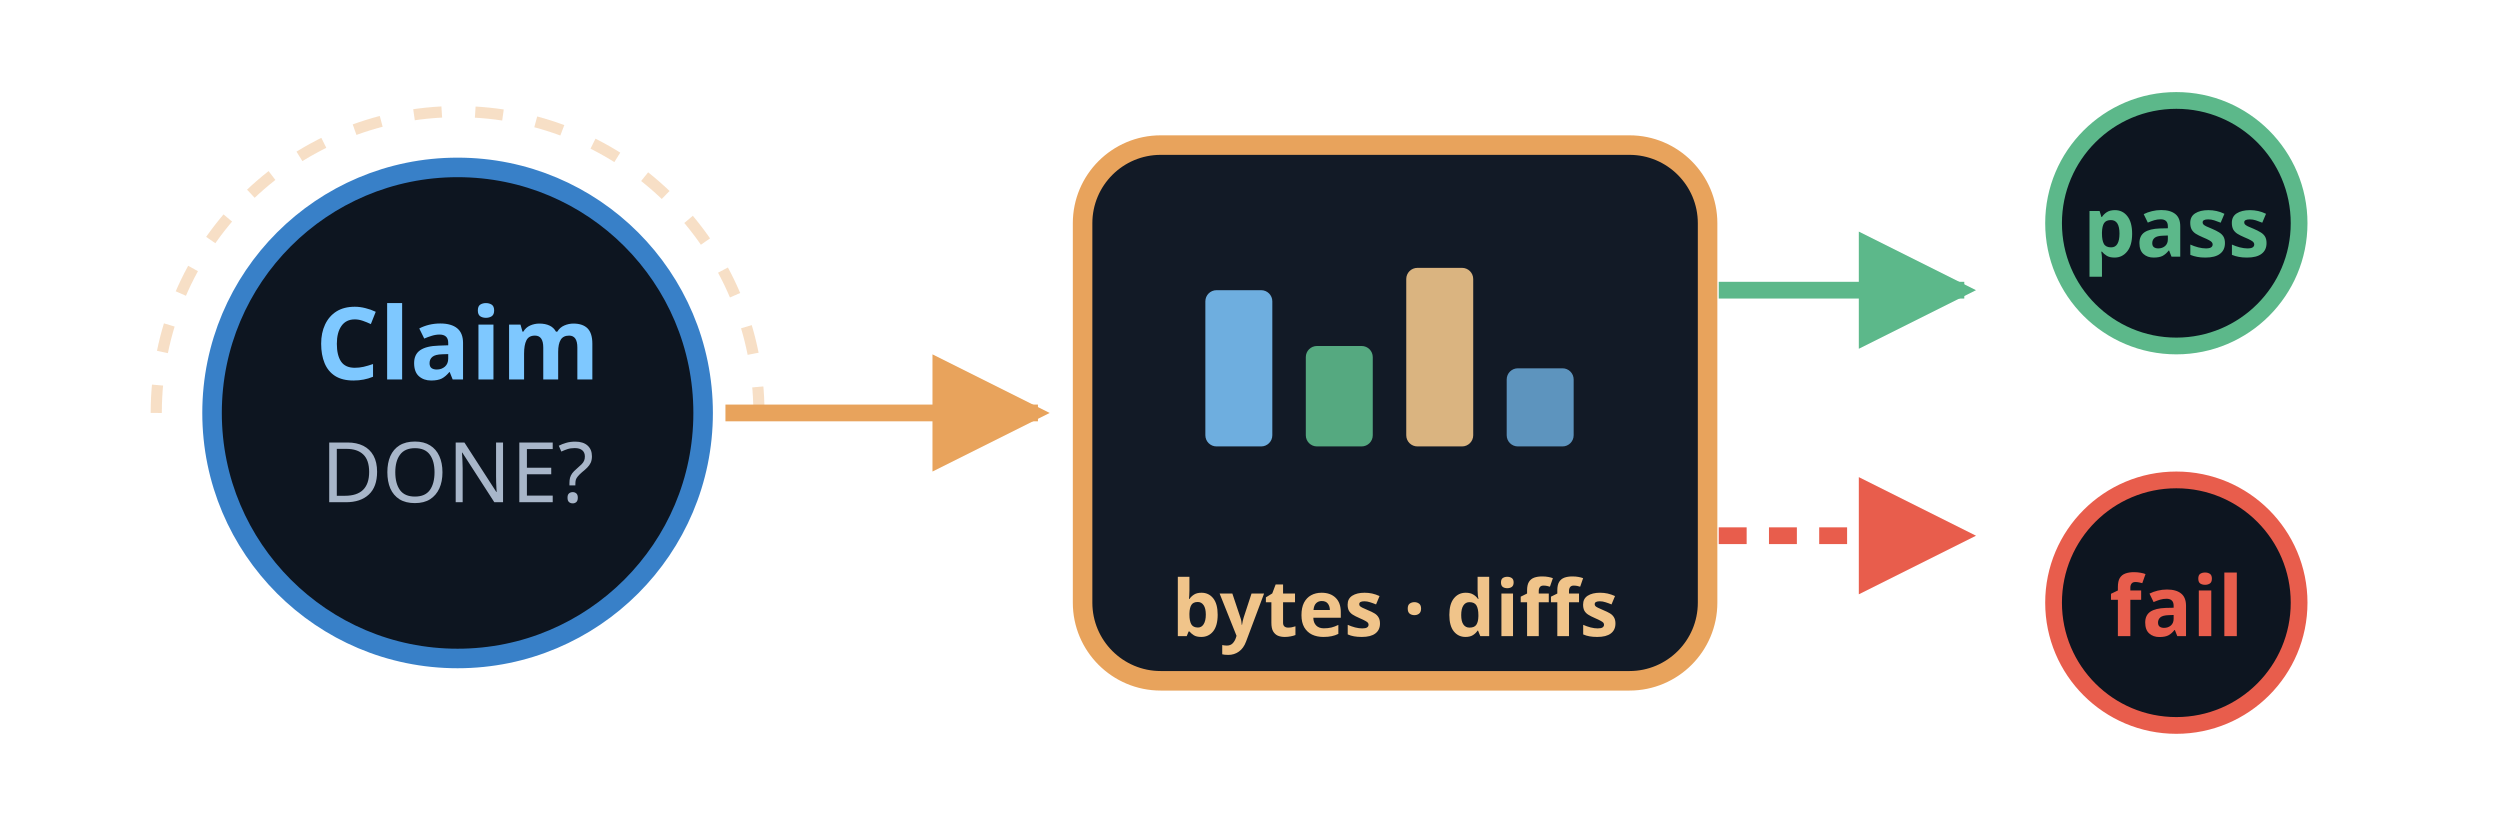
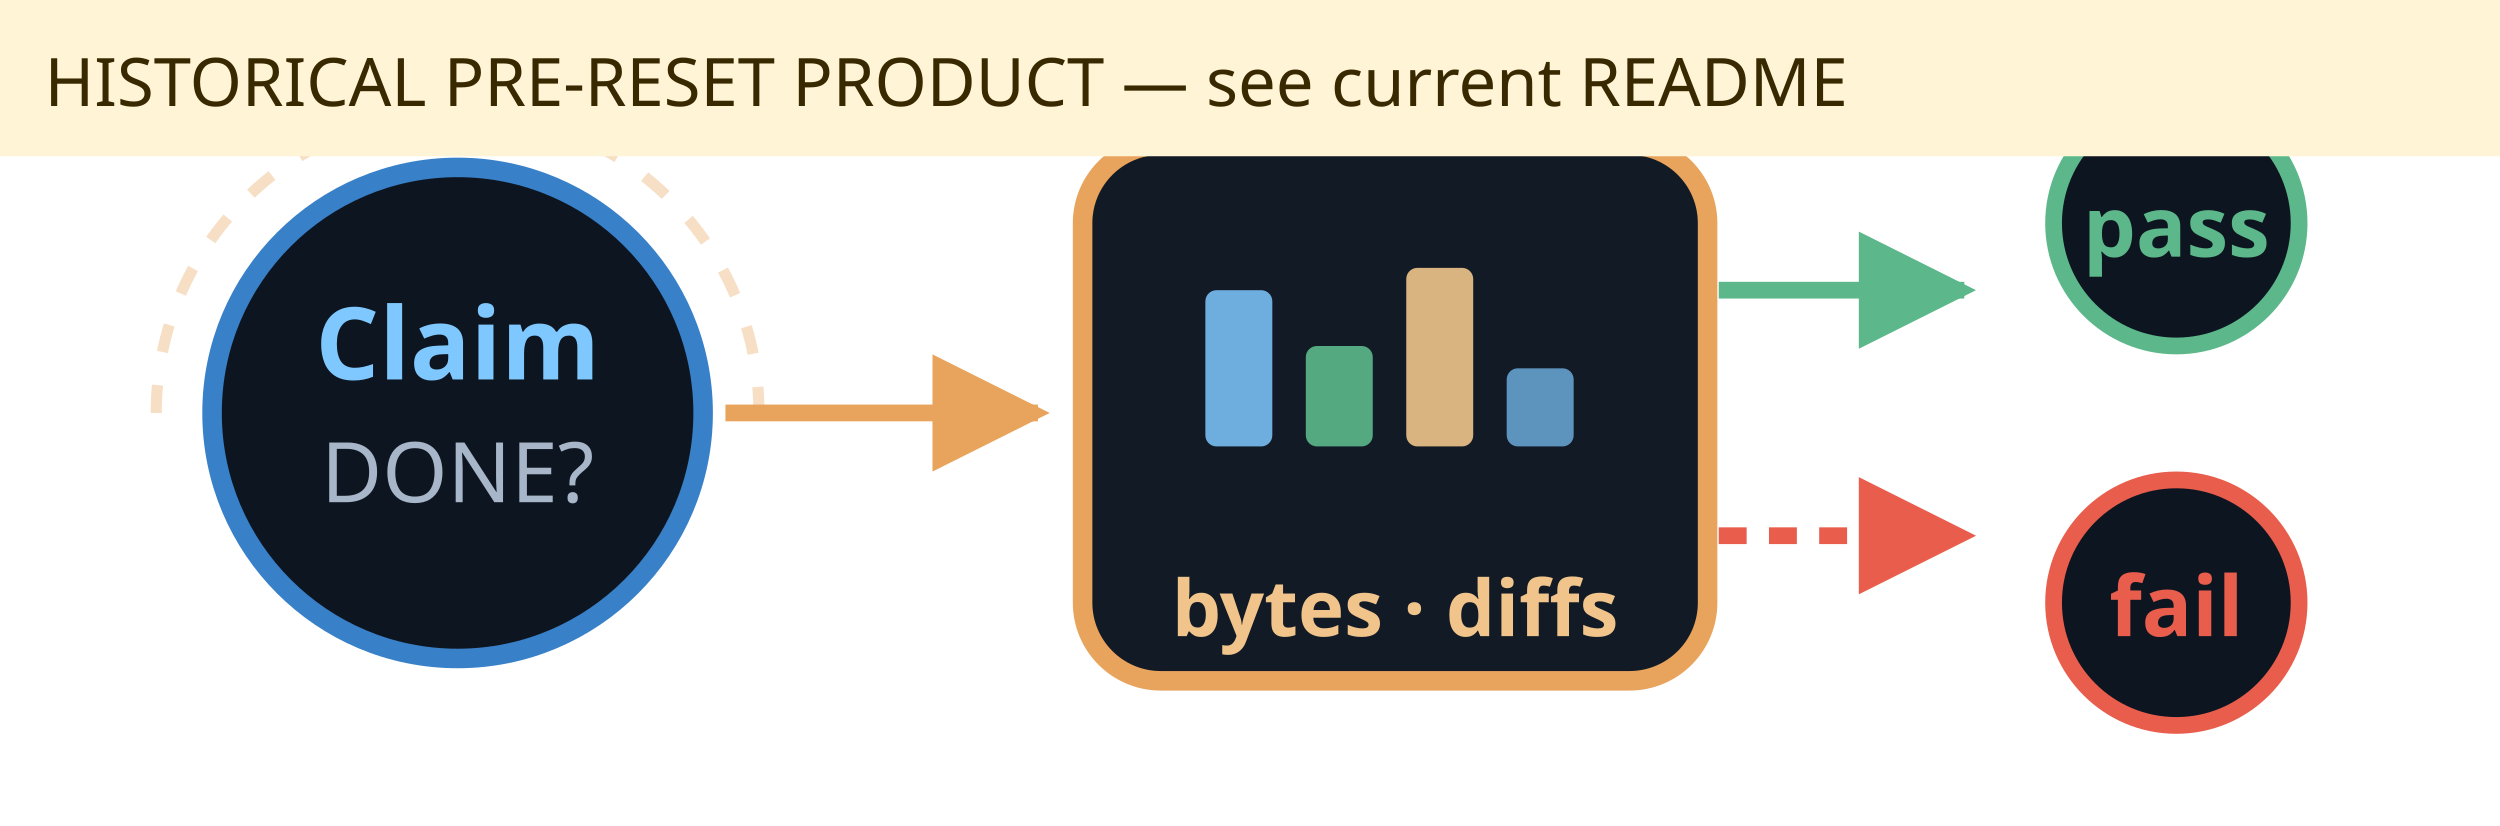
<svg xmlns="http://www.w3.org/2000/svg" width="448" height="148" viewBox="0 0 448 148" role="img" aria-labelledby="mcTitle mcDesc">
  <defs>
    <marker id="mcArrow" viewBox="0 0 10 10" refX="9" refY="5" markerWidth="7" markerHeight="7" orient="auto">
      <path d="M0 0 L10 5 L0 10 z" fill="#e8a35c" />
    </marker>
    <marker id="mcArrowGreen" viewBox="0 0 10 10" refX="9" refY="5" markerWidth="7" markerHeight="7" orient="auto">
      <path d="M0 0 L10 5 L0 10 z" fill="#5cb88a" />
    </marker>
    <marker id="mcArrowRed" viewBox="0 0 10 10" refX="9" refY="5" markerWidth="7" markerHeight="7" orient="auto">
      <path d="M0 0 L10 5 L0 10 z" fill="#e85d4c" />
    </marker>
  </defs>
  <path d="M28 74 A54 54 0 0 1 136 74" fill="none" stroke="rgba(232,163,92,0.35)" stroke-width="2" stroke-dasharray="5 6" />
  <g transform="translate(82 74)">
    <circle r="44" fill="#0d1520" stroke="#3880c8" stroke-width="3.5" />
    <text text-anchor="middle" y="-6" font-family="IBM Plex Sans, Segoe UI, sans-serif" font-size="18" font-weight="700" fill="#7ec8ff">Claim</text>
    <text text-anchor="middle" y="16" font-family="IBM Plex Sans, Segoe UI, sans-serif" font-size="15" fill="#a8b6c9">DONE?</text>
  </g>
  <path d="M130 74 H186" fill="none" stroke="#e8a35c" stroke-width="3" marker-end="url(#mcArrow)" />
  <g transform="translate(250 74)">
    <rect x="-56" y="-48" width="112" height="96" rx="14" fill="#121a26" stroke="#e8a35c" stroke-width="3.5" />
    <rect x="-34" y="-22" width="12" height="28" rx="2" fill="#7ec8ff" opacity="0.85" />
    <rect x="-16" y="-12" width="12" height="18" rx="2" fill="#5cb88a" opacity="0.9" />
    <rect x="2" y="-26" width="12" height="32" rx="2" fill="#f0c48a" opacity="0.9" />
    <rect x="20" y="-8" width="12" height="14" rx="2" fill="#7ec8ff" opacity="0.7" />
    <text text-anchor="middle" y="40" font-family="IBM Plex Sans, Segoe UI, sans-serif" font-size="14" font-weight="700" fill="#f0c48a">bytes · diffs</text>
  </g>
  <path d="M308 52 H352" fill="none" stroke="#5cb88a" stroke-width="3" marker-end="url(#mcArrowGreen)" />
  <path d="M308 96 H352" fill="none" stroke="#e85d4c" stroke-width="3" stroke-dasharray="5 4" marker-end="url(#mcArrowRed)" />
  <g transform="translate(390 40)">
    <circle r="22" fill="#0d1520" stroke="#5cb88a" stroke-width="3" />
    <text text-anchor="middle" y="6" font-family="IBM Plex Sans, Segoe UI, sans-serif" font-size="15" font-weight="700" fill="#5cb88a">pass</text>
  </g>
  <g transform="translate(390 108)">
    <circle r="22" fill="#0d1520" stroke="#e85d4c" stroke-width="3" />
    <text text-anchor="middle" y="6" font-family="IBM Plex Sans, Segoe UI, sans-serif" font-size="15" font-weight="700" fill="#e85d4c">fail</text>
  </g>
+   <g aria-label="Historical pre-reset product">
+     <rect x="0" y="0" width="100%" height="28" fill="#fff4d6" />
+     <text x="8" y="19" fill="#382900" font-family="sans-serif" font-size="12">HISTORICAL PRE-RESET PRODUCT — see current README</text>
+   </g>
</svg>
